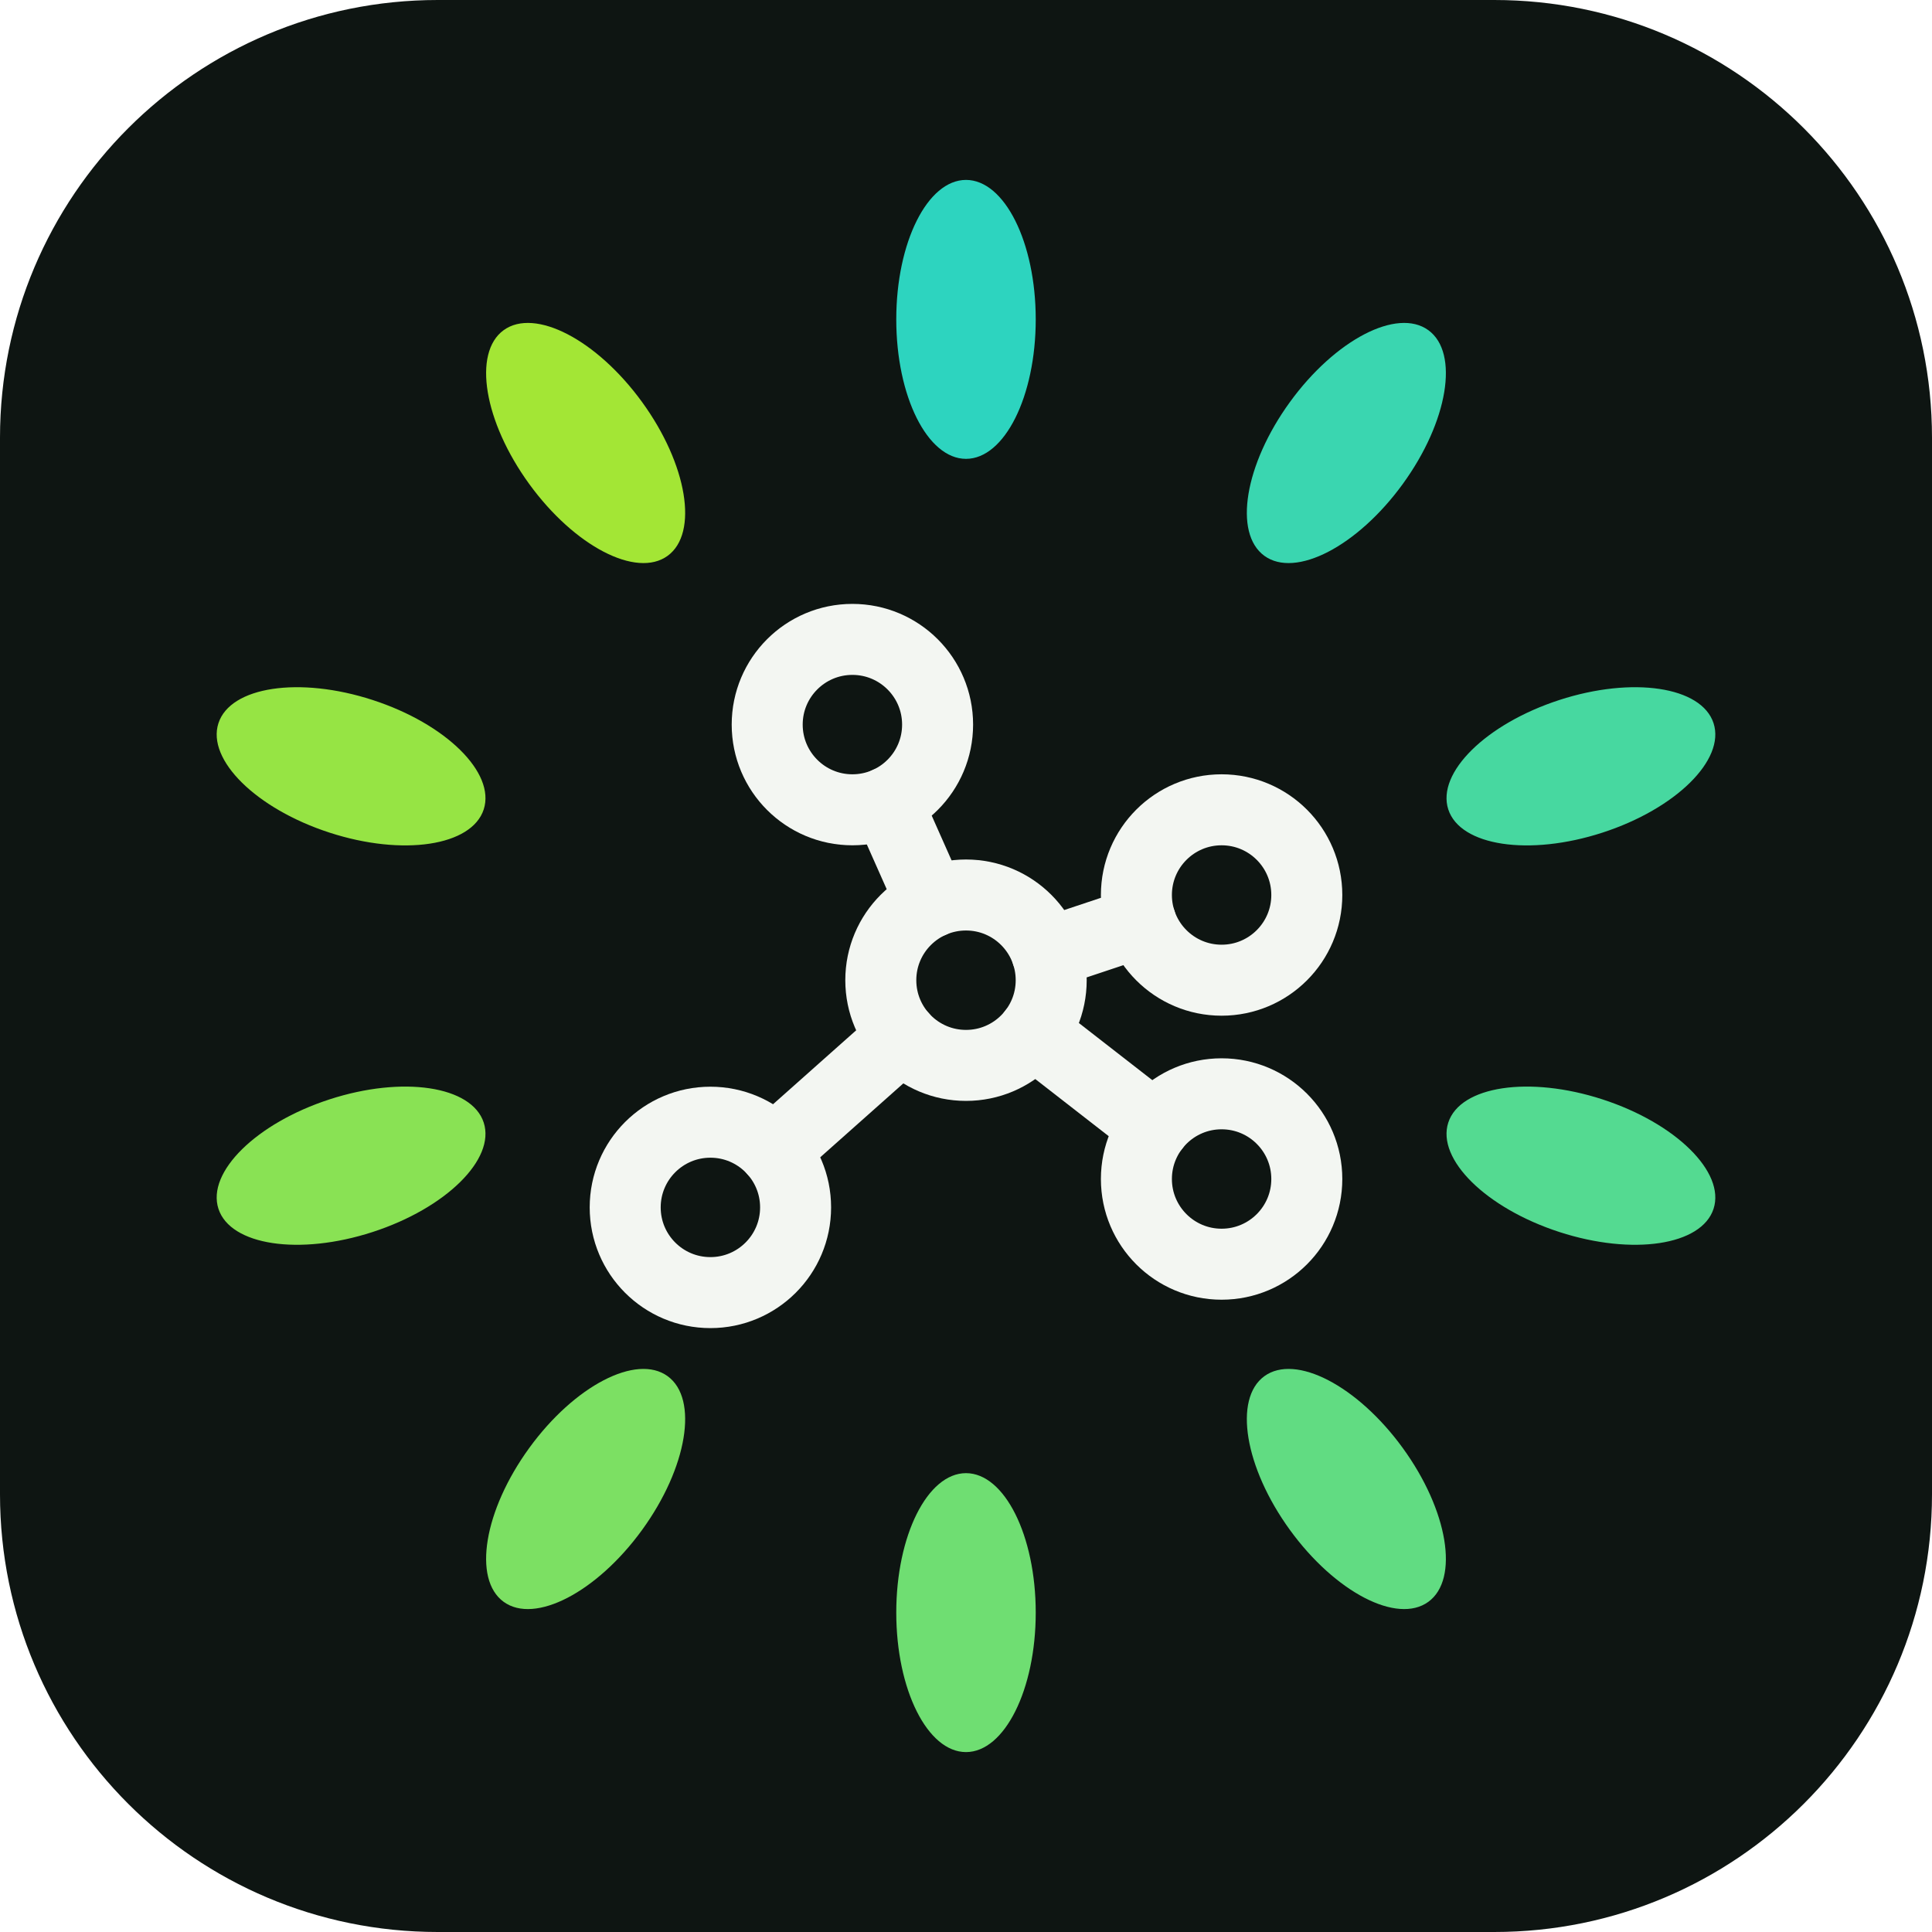
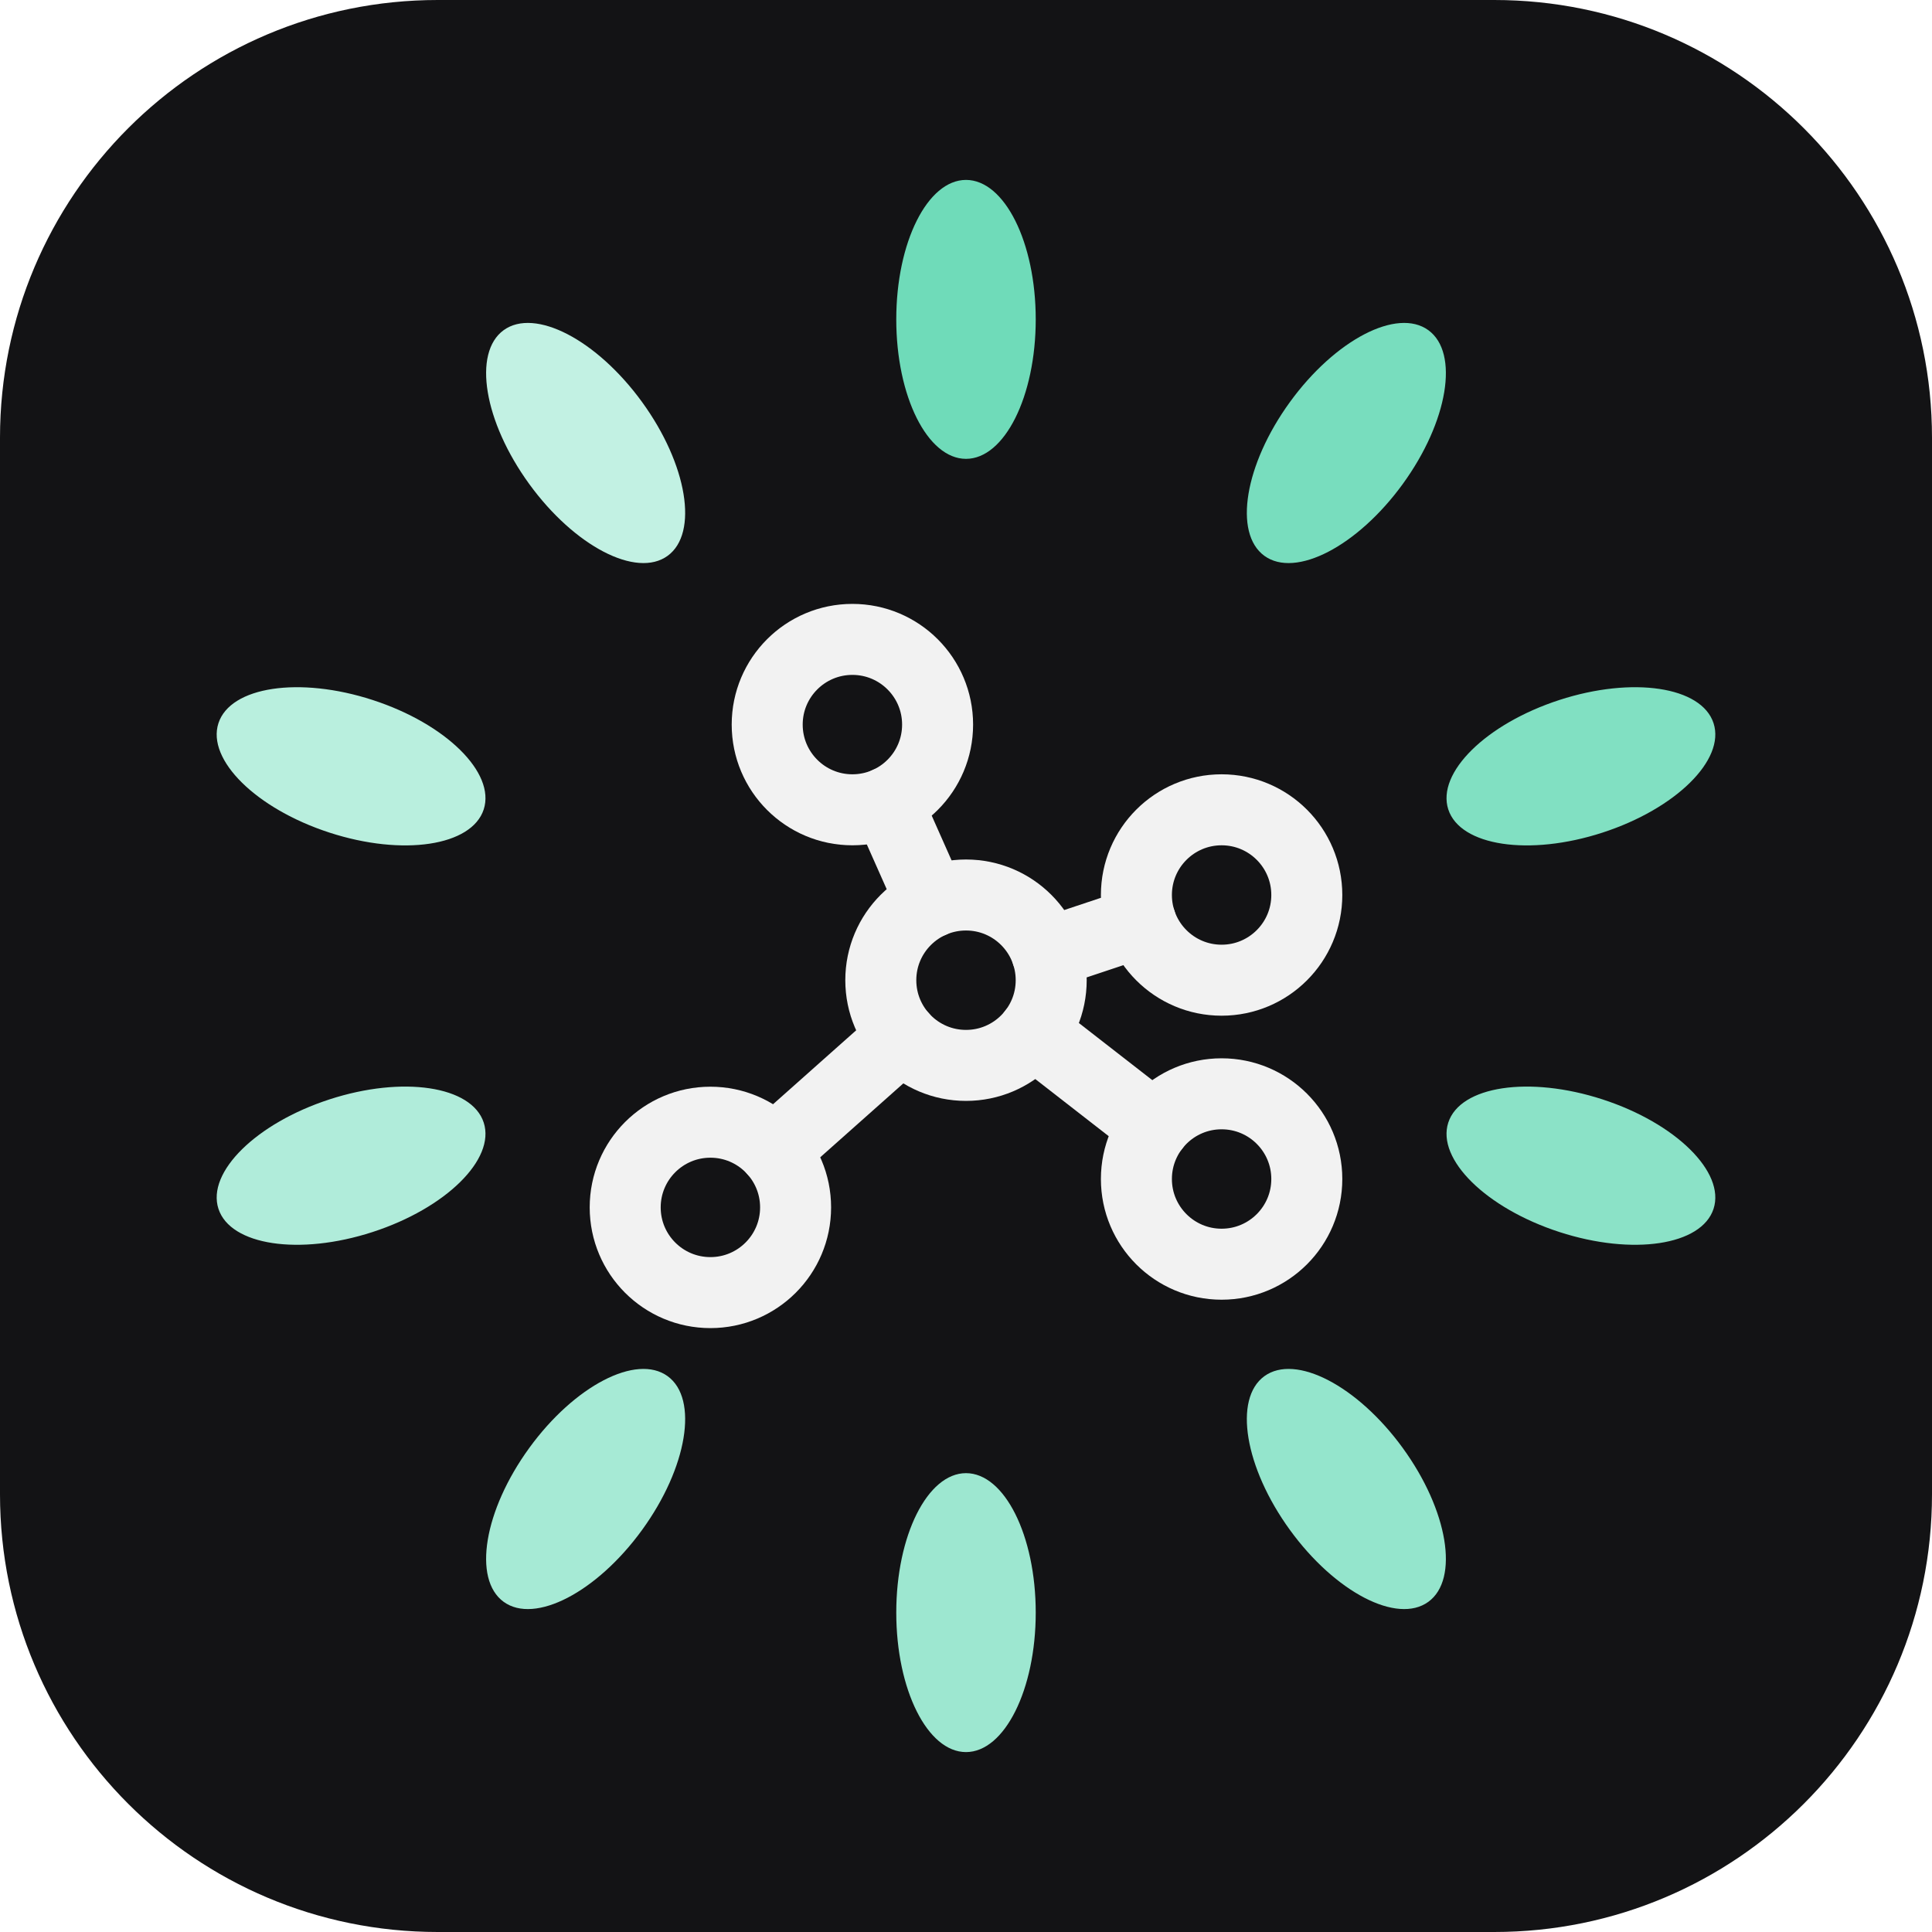
<svg xmlns="http://www.w3.org/2000/svg" viewBox="0 0 256 256" width="256" height="256" role="img" aria-label="comindly">
-   <rect width="256" height="256" rx="58" fill="#0E1512" />
+   <rect width="256" height="256" rx="58" fill="#131315" />
  <g transform="translate(128 128) scale(0.84) translate(-128 -128)">
-     <ellipse cx="128.0" cy="26.0" rx="11" ry="22" transform="rotate(0 128.0 26.0)" fill="#2DD4BF" />
-     <ellipse cx="188.0" cy="45.5" rx="11" ry="22" transform="rotate(36 188.0 45.5)" fill="#3AD6B0" />
-     <ellipse cx="225.0" cy="96.5" rx="11" ry="22" transform="rotate(72 225.0 96.5)" fill="#47D8A0" />
-     <ellipse cx="225.0" cy="159.5" rx="11" ry="22" transform="rotate(108 225.0 159.5)" fill="#54DA91" />
-     <ellipse cx="188.0" cy="210.5" rx="11" ry="22" transform="rotate(144 188.0 210.5)" fill="#61DC82" />
-     <ellipse cx="128.0" cy="230.0" rx="11" ry="22" transform="rotate(180 128.0 230.0)" fill="#6FDE72" />
-     <ellipse cx="68.0" cy="210.5" rx="11" ry="22" transform="rotate(216 68.0 210.5)" fill="#7CE063" />
-     <ellipse cx="31.0" cy="159.5" rx="11" ry="22" transform="rotate(252 31.0 159.5)" fill="#89E254" />
-     <ellipse cx="31.0" cy="96.5" rx="11" ry="22" transform="rotate(288 31.0 96.5)" fill="#96E444" />
-     <ellipse cx="68.0" cy="45.5" rx="11" ry="22" transform="rotate(324 68.0 45.5)" fill="#A3E635" />
-     <g transform="translate(128 128) scale(0.56) translate(-128 -124)" fill="none" stroke="#F3F6F2" stroke-linecap="round" stroke-linejoin="round" stroke-width="20">
+     <ellipse cx="128.0" cy="26.0" rx="11" ry="22" transform="rotate(0 128.0 26.0)" fill="#6FDBB9" />
+     <ellipse cx="188.0" cy="45.5" rx="11" ry="22" transform="rotate(36 188.0 45.5)" fill="#78DDBE" />
+     <ellipse cx="225.0" cy="96.5" rx="11" ry="22" transform="rotate(72 225.0 96.5)" fill="#81E0C2" />
+     <ellipse cx="225.0" cy="159.5" rx="11" ry="22" transform="rotate(108 225.0 159.5)" fill="#8BE2C7" />
+     <ellipse cx="188.0" cy="210.5" rx="11" ry="22" transform="rotate(144 188.0 210.5)" fill="#94E5CC" />
+     <ellipse cx="128.0" cy="230.0" rx="11" ry="22" transform="rotate(180 128.0 230.0)" fill="#9DE7D0" />
+     <ellipse cx="68.0" cy="210.5" rx="11" ry="22" transform="rotate(216 68.0 210.5)" fill="#A6EAD5" />
+     <ellipse cx="31.0" cy="159.5" rx="11" ry="22" transform="rotate(252 31.0 159.5)" fill="#B0ECDA" />
+     <ellipse cx="31.0" cy="96.5" rx="11" ry="22" transform="rotate(288 31.0 96.5)" fill="#B9EFDE" />
+     <ellipse cx="68.0" cy="45.5" rx="11" ry="22" transform="rotate(324 68.0 45.5)" fill="#C2F1E3" />
+     <g transform="translate(128 128) scale(0.56) translate(-128 -124)" fill="none" stroke="#F2F2F2" stroke-linecap="round" stroke-linejoin="round" stroke-width="20">
      <line x1="177.23" y1="111.59" x2="150.77" y2="120.41" />
      <line x1="181.06" y1="169.27" x2="146.94" y2="142.73" />
      <line x1="110.06" y1="143.94" x2="73.94" y2="176.06" />
      <line x1="118.25" y1="106.07" x2="105.75" y2="77.93" />
      <circle cx="128" cy="128" r="24" />
      <circle cx="200" cy="104" r="24" />
      <circle cx="200" cy="184" r="24" />
      <circle cx="56" cy="192" r="24" />
      <circle cx="96" cy="56" r="24" />
    </g>
  </g>
</svg>
